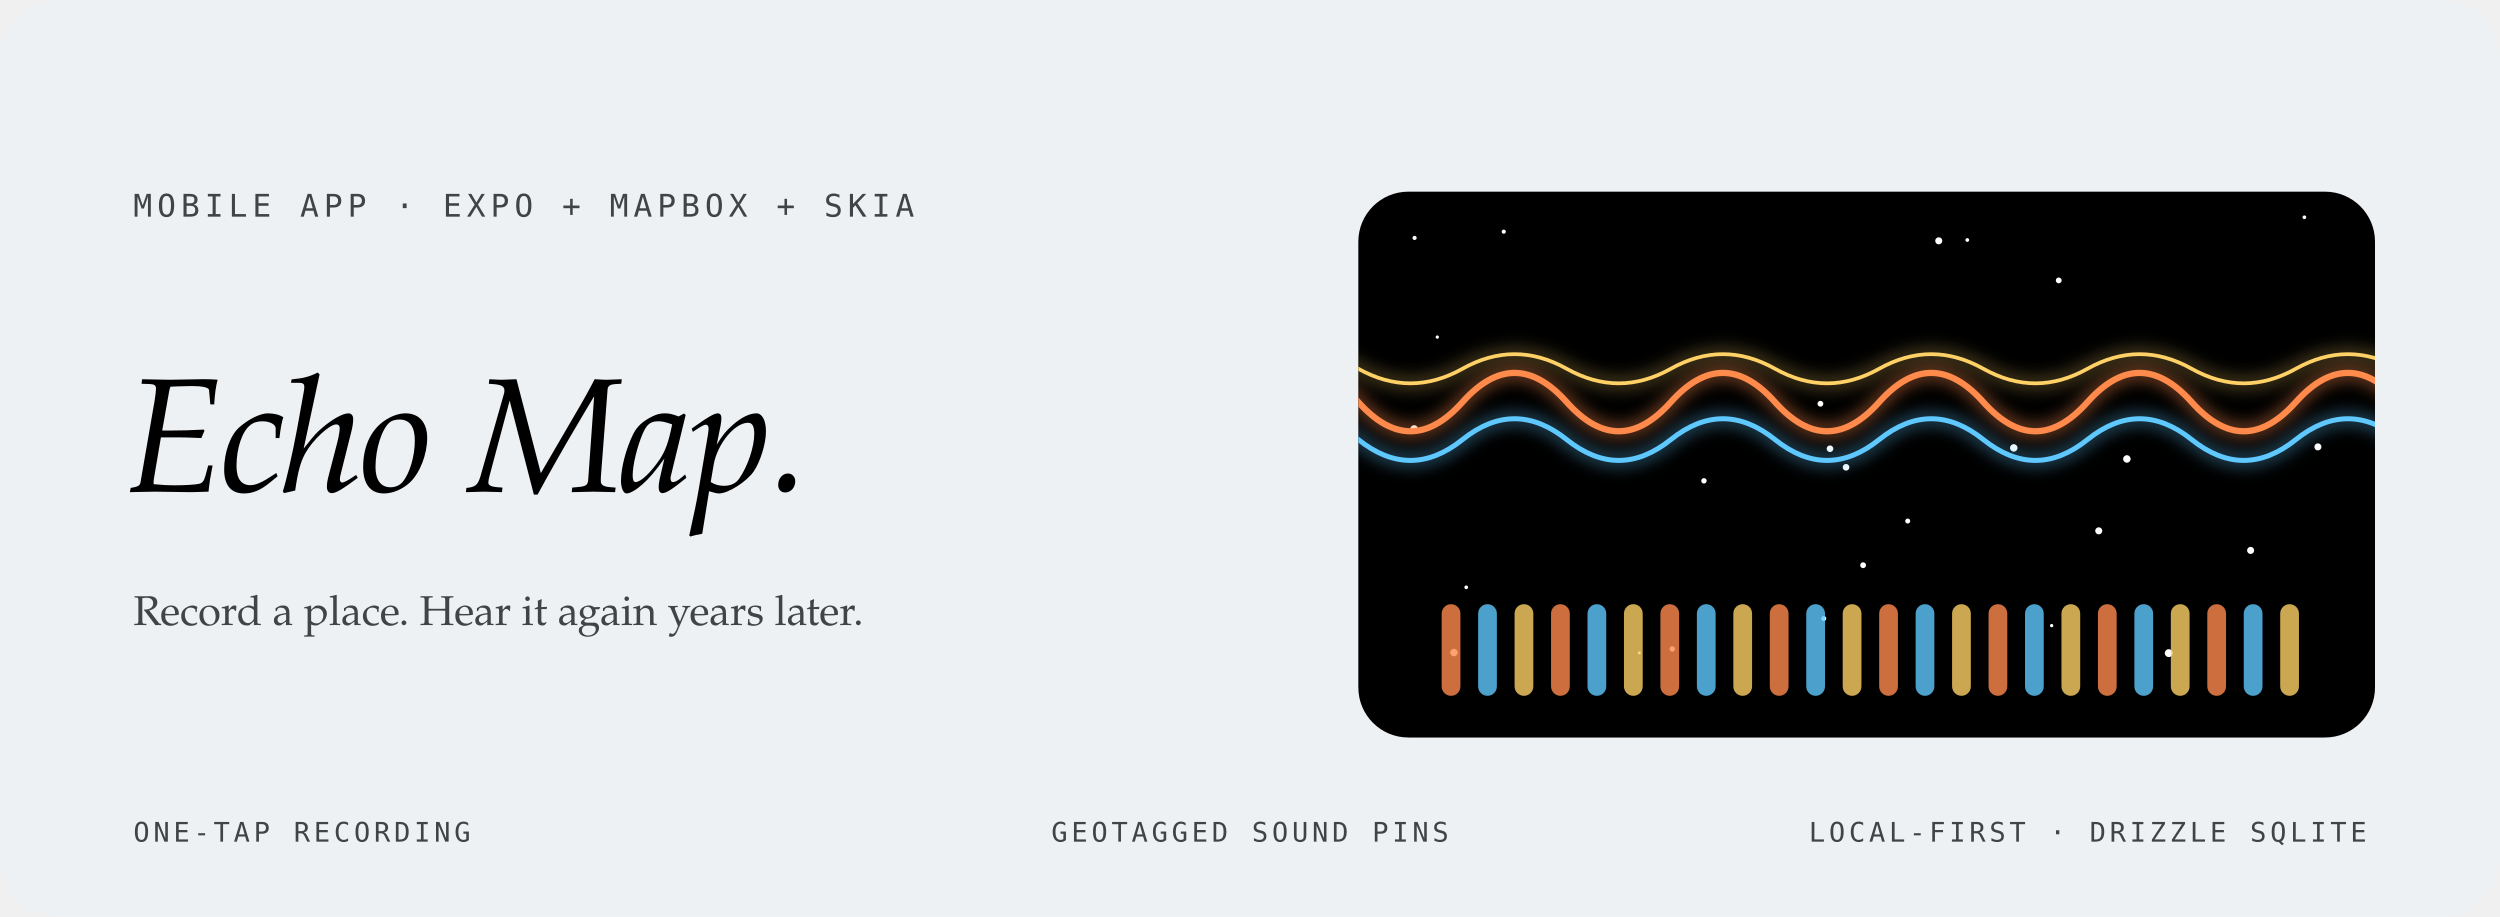
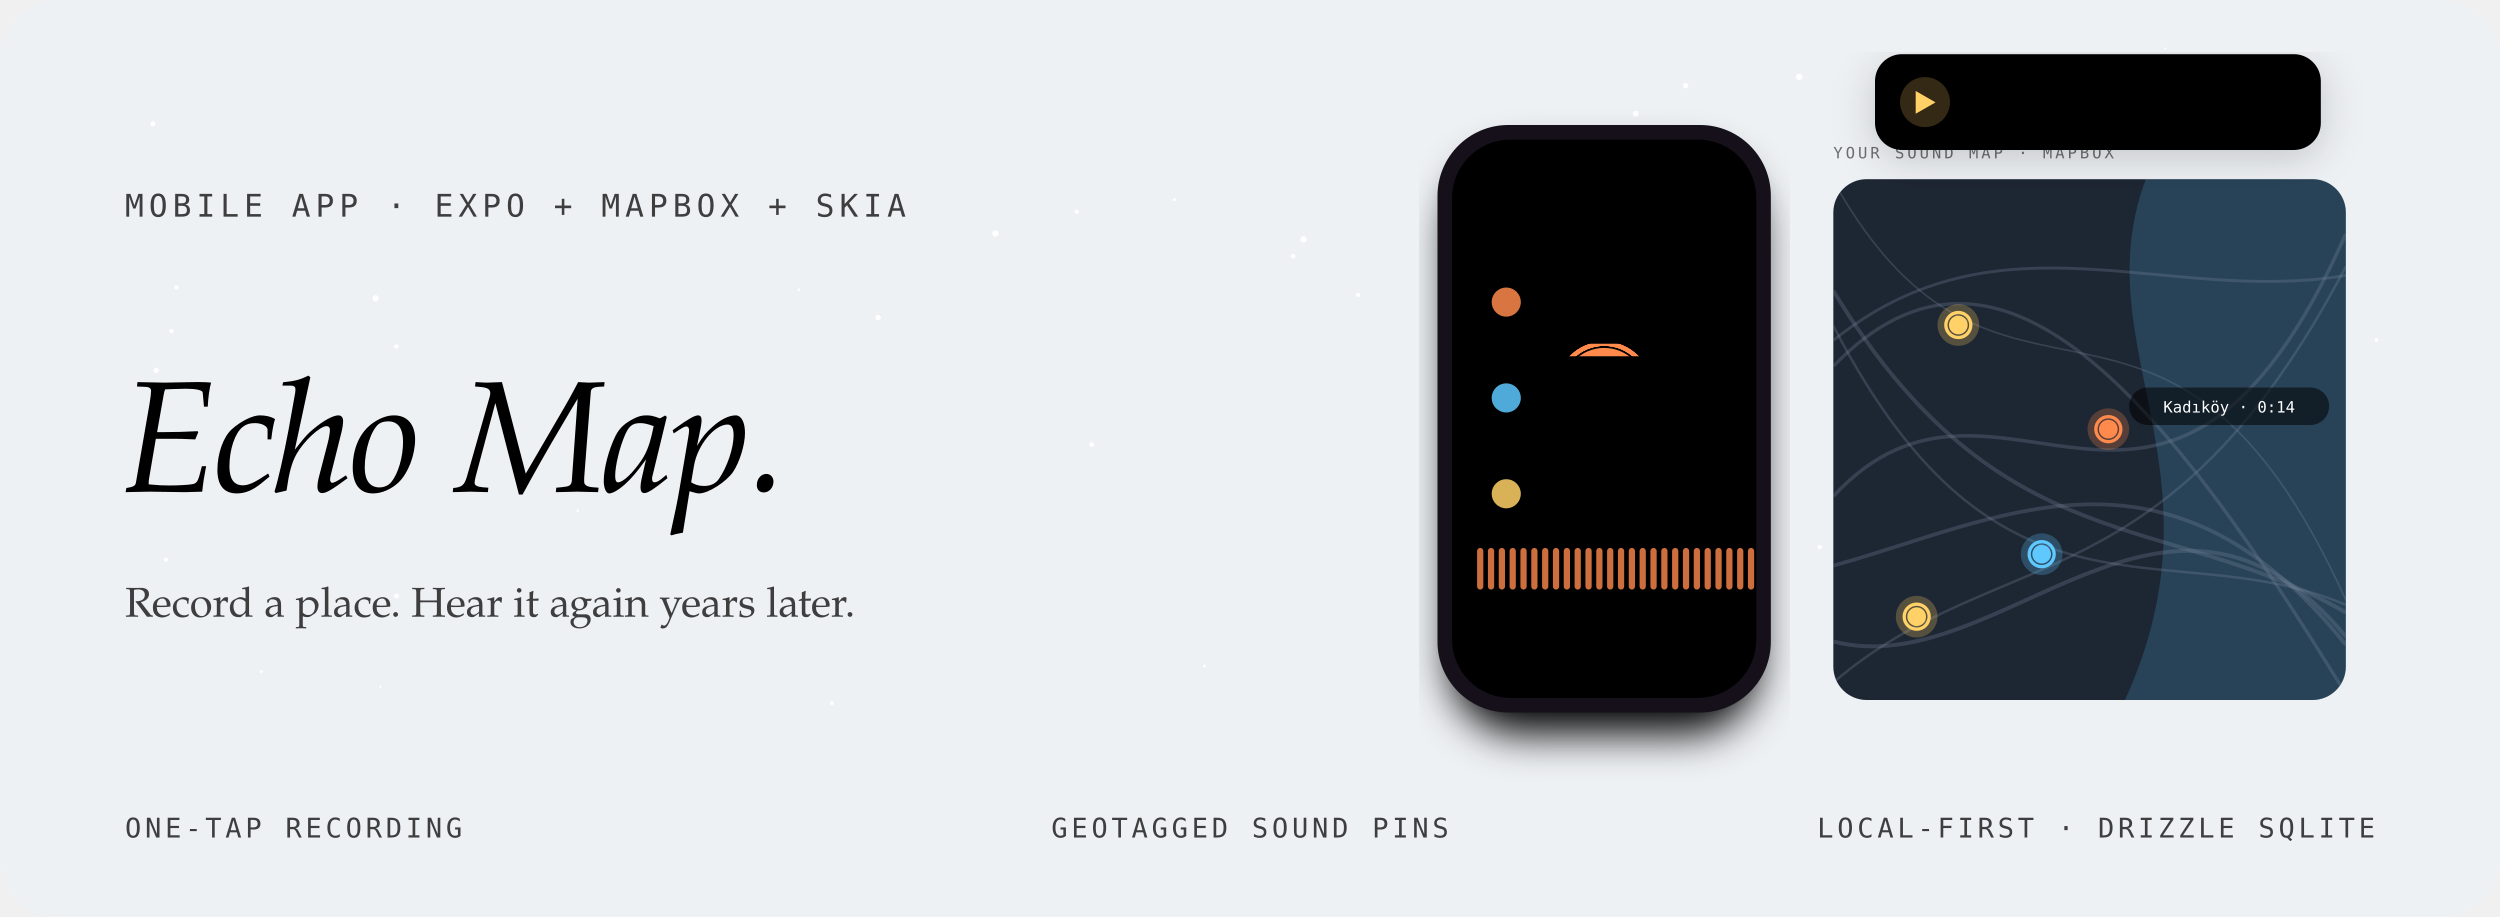
<svg xmlns="http://www.w3.org/2000/svg" viewBox="0 0 1200 440" width="1200" height="440" role="img" aria-label="Echo Map — a sound map of your life">
  <style>
.bg{animation:bg 12s linear infinite}
@keyframes bg{0%,8%{fill:#eef1f4}28%{fill:#2f3b4a}48%,80%{fill:#06090d}90%,100%{fill:#eef1f4}}
.ink{animation:ink 12s linear infinite}
- @keyframes ink{0%,8%{fill:#18212b}28%{fill:#eef4fa}48%,80%{fill:#e6eef6}90%,100%{fill:#18212b}}
+ @keyframes ink{0%,17.5%{fill:#18212b}18.5%,28%{fill:#eef4fa}48%,84.5%{fill:#e6eef6}85.5%,100%{fill:#18212b}}
.rule{animation:rule 12s linear infinite}
- @keyframes rule{0%,8%{stroke:#18212b33}28%{stroke:#eef4fa33}48%,80%{stroke:#e6eef633}90%,100%{stroke:#18212b33}}
- .panel{animation:panel 12s linear infinite}
- @keyframes panel{0%,8%{fill:#18212b12}28%{fill:#eef4fa12}48%,80%{fill:#e6eef612}90%,100%{fill:#18212b12}}
- .muted{opacity:.72}
+ @keyframes rule{0%,17.5%{stroke:#18212b33}18.5%,28%{stroke:#eef4fa33}48%,84.5%{stroke:#e6eef633}85.5%,100%{stroke:#18212b33}}
+ .muted{opacity:.74}
.stars{animation:stars 12s linear infinite}
- @keyframes stars{0%,8%{opacity:0}28%{opacity:.25}48%,80%{opacity:.9}90%,100%{opacity:0}}
+ @keyframes stars{0%,8%{opacity:0}28%{opacity:.2}48%,80%{opacity:.85}90%,100%{opacity:0}}
@keyframes tw{0%,100%{opacity:1}50%{opacity:.25}}
- .lit{filter:drop-shadow(0 0 4px currentColor)}
- .pulse{animation:pulse 2.8s ease-in-out infinite;transform-box:fill-box;transform-origin:center}
- @keyframes pulse{0%,100%{transform:scale(1)}50%{transform:scale(1.18)}}
- @keyframes spin{0%{transform:scaleX(1)}50%{transform:scaleX(0)}100%{transform:scaleX(-1)}}
- @keyframes ping{0%{transform:scale(.6);opacity:1}100%{transform:scale(3.2);opacity:0}}
- @keyframes dash{to{stroke-dashoffset:-20}}
- @keyframes grow{0%{transform:scaleY(.08)}35%,80%{transform:scaleY(1)}100%{transform:scaleY(.08)}}
- @keyframes draw{0%{stroke-dashoffset:700}45%,80%{stroke-dashoffset:0}100%{stroke-dashoffset:-700}}
- @keyframes blink{50%{opacity:0}}
- @keyframes feed{0%{transform:translateY(150px);opacity:0}15%{opacity:1}85%{opacity:1}100%{transform:translateY(-30px);opacity:0}}
- @keyframes float{0%,100%{transform:translateY(0)}50%{transform:translateY(-10px)}}
- @keyframes slide{to{transform:translateX(100px)}}
- @keyframes eq{from{transform:scaleY(.15)}to{transform:scaleY(1)}}
- @keyframes drop{0%,6%{transform:scaleY(0);opacity:0}16%,88%{transform:scaleY(1);opacity:1}96%,100%{transform:scaleY(0);opacity:0}}
- @keyframes gauge{0%,10%{stroke-dashoffset:390}40%,85%{stroke-dashoffset:110}100%{stroke-dashoffset:390}}
- @keyframes lift{0%,100%{transform:translateY(0)}50%{transform:translateY(-6px)}}
- @keyframes sweep{0%{transform:skewX(-18deg) translateX(0)}60%,100%{transform:skewX(-18deg) translateX(788px)}}
- 
+ .bezel{animation:bezel 12s linear infinite}
+ @keyframes bezel{0%,8%{fill:#fffaf6}28%{fill:#5a2c45}48%,80%{fill:#20121b}90%,100%{fill:#fffaf6}}
+ .scr{animation:scr 12s linear infinite}
+ @keyframes scr{0%,8%{fill:#fff3ee}28%{fill:#3a1b2c}48%,80%{fill:#140a12}90%,100%{fill:#fff3ee}}
+ .rowbg{animation:rowbg 12s linear infinite}
+ @keyframes rowbg{0%,8%{fill:#2a142010}28%{fill:#fff0f512}48%,80%{fill:#ffffff0c}90%,100%{fill:#2a142010}}
+ .pill{animation:pill 12s linear infinite}
+ @keyframes pill{0%,8%{fill:#2a14200d}28%{fill:#fff0f51a}48%,80%{fill:#ffffff12}90%,100%{fill:#2a14200d}}
+ .toast{animation:toast 12s linear infinite}
+ @keyframes toast{0%,8%{fill:#ffffff}28%{fill:#4a2238}48%,80%{fill:#26121e}90%,100%{fill:#ffffff}}
+ .edge{animation:edge 12s linear infinite}
+ @keyframes edge{0%,8%{stroke:#2a142024}28%{stroke:#fff0f526}48%,80%{stroke:#ffffff1f}90%,100%{stroke:#2a142024}}
+ .shade{animation:shade 12s linear infinite}
+ @keyframes shade{0%,8%{fill-opacity:.10}28%{fill-opacity:.22}48%,80%{fill-opacity:.45}90%,100%{fill-opacity:.10}}
+ .lit{filter:drop-shadow(0 0 3px currentColor)}
+ .caret{animation:blink 1s steps(1) infinite}@keyframes blink{50%{opacity:0}}
+ .ping{animation:ping 1.6s ease-out infinite;transform-box:fill-box;transform-origin:center}@keyframes ping{0%{transform:scale(.5);opacity:.9}100%{transform:scale(2.6);opacity:0}}
+ .spin{animation:spin 8s linear infinite;transform-box:fill-box;transform-origin:center}@keyframes spin{to{transform:rotate(360deg)}}
+ .bob{animation:bob 4s ease-in-out infinite}@keyframes bob{0%,100%{transform:translateY(0)}50%{transform:translateY(-5px)}}
+ @keyframes rec{0%{opacity:0}0%{opacity:0}2.5%{opacity:1}38.3%{opacity:1}40.8%{opacity:0}100%{opacity:0}}
+ @keyframes saved{0%{opacity:0}38.3%{opacity:0}40.8%{opacity:1}95%{opacity:1}97.5%{opacity:0}100%{opacity:0}}
+ .ring{animation:ring 2s ease-out infinite;transform-box:fill-box;transform-origin:center}@keyframes ring{0%{transform:scale(1);opacity:.9}100%{transform:scale(2.6);opacity:0}}
+ @keyframes eq{from{transform:scaleY(.2)}to{transform:scaleY(1)}}
+ .np{animation:np 12s cubic-bezier(.3,1.3,.5,1) infinite;transform-box:fill-box;transform-origin:center}
+ @keyframes np{0%{opacity:0;transform:scale(.85)}40%{opacity:0;transform:scale(.85)}42.9%{opacity:1;transform:none}95%{opacity:1;transform:none}97.9%{opacity:0;transform:scale(.85)}100%{opacity:0;transform:scale(.85)}}
+ .lbl{animation:lbl 12s cubic-bezier(.3,1.3,.5,1) infinite}
+ @keyframes lbl{0%{opacity:0;transform:none}43.3%{opacity:0;transform:none}46.3%{opacity:1;transform:none}95%{opacity:1;transform:none}97.9%{opacity:0;transform:none}100%{opacity:0;transform:none}}
+ .play{animation:play 12s cubic-bezier(.3,1.3,.5,1) infinite}
+ @keyframes play{0%{opacity:0;transform:translateY(-14px)}68.3%{opacity:0;transform:translateY(-14px)}71.2%{opacity:1;transform:none}91.7%{opacity:1;transform:none}94.6%{opacity:0;transform:translateY(-14px)}100%{opacity:0;transform:translateY(-14px)}}
@media (prefers-reduced-motion:reduce){*{animation:none!important}}
</style>
  <rect class="bg" width="1200" height="440" rx="28" fill="#eef1f4" />
-   <g font-family="ui-monospace,SFMono-Regular,Menlo,Consolas,monospace" font-size="15" letter-spacing="2.4">
-     <text class="ink muted" x="64" y="104">MOBILE APP · EXPO + MAPBOX + SKIA</text>
-   </g>
-   <text class="ink" x="60" y="236" font-family="'Iowan Old Style','Palatino Linotype',Palatino,Georgia,serif" font-style="italic" font-size="78" letter-spacing="-1">Echo Map.</text>
-   <text class="ink muted" x="64" y="300" font-family="'Iowan Old Style','Palatino Linotype',Palatino,Georgia,serif" font-size="20">Record a place. Hear it again years later.</text>
-   <line class="rule" x1="64" y1="372" x2="1136" y2="372" />
+   <g class="stars">
+     <circle cx="795.2" cy="193.1" r="1.2" fill="#fff" style="animation:tw 2.6s ease-in-out 1.7s infinite" />
+     <circle cx="620.7" cy="123" r="1.1" fill="#fff" style="animation:tw 2.9s ease-in-out 1.4s infinite" />
+     <circle cx="182.6" cy="329.7" r="0.5" fill="#fff" style="animation:tw 2.1s ease-in-out 0.2s infinite" />
+     <circle cx="1080" cy="213.7" r="0.6" fill="#fff" style="animation:tw 2.1s ease-in-out 1s infinite" />
+     <circle cx="1121.8" cy="164.2" r="1.4" fill="#fff" style="animation:tw 2.7s ease-in-out 1.6s infinite" />
+     <circle cx="190.2" cy="166.3" r="1" fill="#fff" style="animation:tw 3.5s ease-in-out 1.6s infinite" />
+     <circle cx="75" cy="177.8" r="1.3" fill="#fff" style="animation:tw 3s ease-in-out 1.3s infinite" />
+     <circle cx="1140.7" cy="163.1" r="0.9" fill="#fff" style="animation:tw 3.2s ease-in-out 1.9s infinite" />
+     <circle cx="1039.4" cy="23.3" r="0.5" fill="#fff" style="animation:tw 2.2s ease-in-out 1.2s infinite" />
+     <circle cx="79.6" cy="268.6" r="1" fill="#fff" style="animation:tw 3.9s ease-in-out 0.4s infinite" />
+     <circle cx="863.6" cy="36.9" r="1.5" fill="#fff" style="animation:tw 3.9s ease-in-out 1.5s infinite" />
+     <circle cx="277.3" cy="245.2" r="0.6" fill="#fff" style="animation:tw 3.1s ease-in-out 0.4s infinite" />
+     <circle cx="732.5" cy="283" r="1.5" fill="#fff" style="animation:tw 3.9s ease-in-out 0.9s infinite" />
+     <circle cx="477.8" cy="112.1" r="1.5" fill="#fff" style="animation:tw 2.9s ease-in-out 1.1s infinite" />
+     <circle cx="1029.1" cy="54" r="0.5" fill="#fff" style="animation:tw 2.4s ease-in-out 1.6s infinite" />
+     <circle cx="809.1" cy="41.1" r="1.3" fill="#fff" style="animation:tw 2.2s ease-in-out 1.9s infinite" />
+     <circle cx="820.1" cy="154.4" r="0.5" fill="#fff" style="animation:tw 3.7s ease-in-out 1.7s infinite" />
+     <circle cx="421.5" cy="152.4" r="1.3" fill="#fff" style="animation:tw 3.2s ease-in-out 1.4s infinite" />
+     <circle cx="82.3" cy="158.9" r="1" fill="#fff" style="animation:tw 2.3s ease-in-out 1.5s infinite" />
+     <circle cx="1090.4" cy="286.1" r="0.7" fill="#fff" style="animation:tw 2.2s ease-in-out 1.2s infinite" />
+     <circle cx="725.9" cy="129.6" r="0.8" fill="#fff" style="animation:tw 3.4s ease-in-out 1.5s infinite" />
+     <circle cx="625.7" cy="114.9" r="1.5" fill="#fff" style="animation:tw 3.3s ease-in-out 1.6s infinite" />
+     <circle cx="383.5" cy="139.1" r="0.6" fill="#fff" style="animation:tw 2.6s ease-in-out 1.6s infinite" />
+     <circle cx="84.7" cy="138" r="1" fill="#fff" style="animation:tw 3.4s ease-in-out 0.8s infinite" />
+     <circle cx="180.3" cy="143.2" r="1.5" fill="#fff" style="animation:tw 3.8s ease-in-out 1.5s infinite" />
+     <circle cx="651.9" cy="141.6" r="1" fill="#fff" style="animation:tw 4s ease-in-out 1.1s infinite" />
+     <circle cx="828.1" cy="163.5" r="1.3" fill="#fff" style="animation:tw 3.1s ease-in-out 2s infinite" />
+     <circle cx="779" cy="225.6" r="0.8" fill="#fff" style="animation:tw 2.5s ease-in-out 0.2s infinite" />
+     <circle cx="828" cy="268.4" r="0.5" fill="#fff" style="animation:tw 2.6s ease-in-out 1.5s infinite" />
+     <circle cx="73.4" cy="59.4" r="1.2" fill="#fff" style="animation:tw 3s ease-in-out 1.4s infinite" />
+     <circle cx="399.3" cy="337.5" r="0.9" fill="#fff" style="animation:tw 2.8s ease-in-out 0.4s infinite" />
+     <circle cx="785.1" cy="54.6" r="1.4" fill="#fff" style="animation:tw 3s ease-in-out 0.6s infinite" />
+     <circle cx="563.7" cy="95.9" r="0.7" fill="#fff" style="animation:tw 3.3s ease-in-out 1.1s infinite" />
+     <circle cx="828.9" cy="236.5" r="1.4" fill="#fff" style="animation:tw 1.9s ease-in-out 2s infinite" />
+     <circle cx="873.5" cy="262.6" r="1" fill="#fff" style="animation:tw 2s ease-in-out 1.2s infinite" />
+     <circle cx="524" cy="213.4" r="1.1" fill="#fff" style="animation:tw 3.1s ease-in-out 1.1s infinite" />
+     <circle cx="190.3" cy="286.1" r="1.1" fill="#fff" style="animation:tw 2.2s ease-in-out 1s infinite" />
+     <circle cx="125.4" cy="322.3" r="0.7" fill="#fff" style="animation:tw 2.1s ease-in-out 0.9s infinite" />
+     <circle cx="578.1" cy="319.7" r="0.7" fill="#fff" style="animation:tw 2.5s ease-in-out 1.6s infinite" />
+     <circle cx="516.8" cy="101.6" r="1" fill="#fff" style="animation:tw 3.5s ease-in-out 0.8s infinite" />
+   </g>
+   <text class="ink muted" x="60" y="104" font-family="ui-monospace,SFMono-Regular,Menlo,Consolas,monospace" font-size="15" letter-spacing="2.4">MOBILE APP · EXPO + MAPBOX + SKIA</text>
+   <text class="ink" x="58" y="236" font-family="'Iowan Old Style','Palatino Linotype',Palatino,Georgia,serif" font-style="italic" font-size="76" letter-spacing="-1">Echo Map.</text>
+   <text class="ink muted" x="60" y="296" font-family="'Iowan Old Style','Palatino Linotype',Palatino,Georgia,serif" font-size="20">Record a place. Hear it again years later.</text>
+   <line class="rule" x1="60" y1="370" x2="1140" y2="370" />
  <g font-family="ui-monospace,SFMono-Regular,Menlo,Consolas,monospace" font-size="13" letter-spacing="1.8">
-     <text class="ink muted" x="64" y="404">ONE-TAP RECORDING</text>
-     <text class="ink muted" x="600" y="404" text-anchor="middle">GEOTAGGED SOUND PINS</text>
-     <text class="ink muted" x="1136" y="404" text-anchor="end">LOCAL-FIRST · DRIZZLE SQLITE</text>
-   </g>
-   <rect class="panel rule" x="652" y="92" width="488" height="262" rx="24" />
-   <g class="stars">
-     <circle cx="886.1" cy="224.3" r="1.6" fill="#fff" style="animation:tw 1.9s ease-in-out 1.8s infinite" />
-     <circle cx="1112.6" cy="214.5" r="1.7" fill="#fff" style="animation:tw 3.3s ease-in-out 1.5s infinite" />
-     <circle cx="966.6" cy="215" r="1.8" fill="#fff" style="animation:tw 3.1s ease-in-out 0.6s infinite" />
-     <circle cx="1080.3" cy="264.2" r="1.7" fill="#fff" style="animation:tw 2.1s ease-in-out 1.9s infinite" />
-     <circle cx="984.8" cy="300.3" r="0.8" fill="#fff" style="animation:tw 2.3s ease-in-out 0.6s infinite" />
-     <circle cx="689.9" cy="161.8" r="0.8" fill="#fff" style="animation:tw 2.6s ease-in-out 0.4s infinite" />
-     <circle cx="1007.4" cy="254.8" r="1.7" fill="#fff" style="animation:tw 3.2s ease-in-out 1.2s infinite" />
-     <circle cx="786.9" cy="313.4" r="0.7" fill="#fff" style="animation:tw 2.9s ease-in-out 0.7s infinite" />
-     <circle cx="678.8" cy="206" r="1.9" fill="#fff" style="animation:tw 2.7s ease-in-out 0s infinite" />
-     <circle cx="930.6" cy="115.6" r="1.7" fill="#fff" style="animation:tw 1.6s ease-in-out 1.3s infinite" />
-     <circle cx="915.7" cy="250.1" r="1.2" fill="#fff" style="animation:tw 3.6s ease-in-out 1s infinite" />
-     <circle cx="817.9" cy="230.8" r="1.3" fill="#fff" style="animation:tw 3.3s ease-in-out 0.3s infinite" />
-     <circle cx="1106.1" cy="104.3" r="0.9" fill="#fff" style="animation:tw 1.9s ease-in-out 1.8s infinite" />
-     <circle cx="944.3" cy="115.2" r="0.9" fill="#fff" style="animation:tw 2.8s ease-in-out 1.9s infinite" />
-     <circle cx="875.4" cy="296.9" r="1.2" fill="#fff" style="animation:tw 3.6s ease-in-out 0.3s infinite" />
-     <circle cx="878.4" cy="215.4" r="1.6" fill="#fff" style="animation:tw 3.6s ease-in-out 0.1s infinite" />
-     <circle cx="894.3" cy="271.3" r="1.4" fill="#fff" style="animation:tw 3.1s ease-in-out 1.9s infinite" />
-     <circle cx="873.8" cy="193.8" r="1.4" fill="#fff" style="animation:tw 3.9s ease-in-out 1.8s infinite" />
-     <circle cx="679" cy="114.2" r="1" fill="#fff" style="animation:tw 3s ease-in-out 0.1s infinite" />
-     <circle cx="1020.9" cy="220.3" r="1.8" fill="#fff" style="animation:tw 2.1s ease-in-out 1.5s infinite" />
-     <circle cx="697.9" cy="313.2" r="1.8" fill="#fff" style="animation:tw 3.4s ease-in-out 0.4s infinite" />
-     <circle cx="988.2" cy="134.6" r="1.4" fill="#fff" style="animation:tw 2s ease-in-out 1.2s infinite" />
-     <circle cx="1041" cy="313.5" r="1.9" fill="#fff" style="animation:tw 2.7s ease-in-out 0.8s infinite" />
-     <circle cx="802.7" cy="311.5" r="1.3" fill="#fff" style="animation:tw 2.9s ease-in-out 1.7s infinite" />
-     <circle cx="721.8" cy="111.2" r="1" fill="#fff" style="animation:tw 3.5s ease-in-out 1.4s infinite" />
-     <circle cx="703.8" cy="281.9" r="0.9" fill="#fff" style="animation:tw 3.9s ease-in-out 1.4s infinite" />
+     <text class="ink muted" x="60" y="402">ONE-TAP RECORDING</text>
+     <text class="ink muted" x="600" y="402" text-anchor="middle">GEOTAGGED SOUND PINS</text>
+     <text class="ink muted" x="1140" y="402" text-anchor="end">LOCAL-FIRST · DRIZZLE SQLITE</text>
  </g>
  <defs>
-     <clipPath id="wc">
-       <rect x="652" y="92" width="488" height="262" rx="24" />
+     <filter id="soft" x="-10%" y="-10%" width="120%" height="140%">
+       <feGaussianBlur stdDeviation="10" />
+     </filter>
+     <clipPath id="map">
+       <rect x="880" y="86" width="246" height="250" rx="16" />
    </clipPath>
  </defs>
-   <g clip-path="url(#wc)" transform="translate(0 -30)">
-     <path d="M 452 223 Q 477 251 502 223 Q 527 195 552 223 Q 577 251 602 223 Q 627 195 652 223 Q 677 251 702 223 Q 727 195 752 223 Q 777 251 802 223 Q 827 195 852 223 Q 877 251 902 223 Q 927 195 952 223 Q 977 251 1002 223 Q 1027 195 1052 223 Q 1077 251 1102 223 Q 1127 195 1152 223 Q 1177 251 1202 223 Q 1227 195 1252 223 Q 1277 251 1302 223 Q 1327 195 1352 223" fill="none" stroke="#ff8a4c" stroke-width="3" stroke-linecap="round" class="lit" style="color:#ff8a4c;animation:slide 5s linear infinite" />
-     <path d="M 452 241 Q 477 261 502 241 Q 527 221 552 241 Q 577 261 602 241 Q 627 221 652 241 Q 677 261 702 241 Q 727 221 752 241 Q 777 261 802 241 Q 827 221 852 241 Q 877 261 902 241 Q 927 221 952 241 Q 977 261 1002 241 Q 1027 221 1052 241 Q 1077 261 1102 241 Q 1127 221 1152 241 Q 1177 261 1202 241 Q 1227 221 1252 241 Q 1277 261 1302 241 Q 1327 221 1352 241" fill="none" stroke="#5ec8ff" stroke-width="2.4" stroke-linecap="round" class="lit" style="color:#5ec8ff;animation:slide 7s linear infinite" />
-     <path d="M 452 207 Q 477 221 502 207 Q 527 193 552 207 Q 577 221 602 207 Q 627 193 652 207 Q 677 221 702 207 Q 727 193 752 207 Q 777 221 802 207 Q 827 193 852 207 Q 877 221 902 207 Q 927 193 952 207 Q 977 221 1002 207 Q 1027 193 1052 207 Q 1077 221 1102 207 Q 1127 193 1152 207 Q 1177 221 1202 207 Q 1227 193 1252 207 Q 1277 221 1302 207 Q 1327 193 1352 207" fill="none" stroke="#ffd166" stroke-width="1.8" stroke-linecap="round" class="lit" style="color:#ffd166;animation:slide 4s linear infinite" />
-   </g>
-   <rect x="692" y="290" width="9" height="44" rx="4.5" fill="#ff8a4c" fill-opacity=".8" style="animation:eq 1s ease-in-out -0.1s infinite alternate;transform-origin:0 334px" />
-   <rect x="709.5" y="290" width="9" height="44" rx="4.5" fill="#5ec8ff" fill-opacity=".8" style="animation:eq 0.8s ease-in-out -0.1s infinite alternate;transform-origin:0 334px" />
-   <rect x="727" y="290" width="9" height="44" rx="4.5" fill="#ffd166" fill-opacity=".8" style="animation:eq 1.5s ease-in-out -0.7s infinite alternate;transform-origin:0 334px" />
-   <rect x="744.5" y="290" width="9" height="44" rx="4.5" fill="#ff8a4c" fill-opacity=".8" style="animation:eq 1s ease-in-out -1s infinite alternate;transform-origin:0 334px" />
-   <rect x="762" y="290" width="9" height="44" rx="4.5" fill="#5ec8ff" fill-opacity=".8" style="animation:eq 1.5s ease-in-out -0.1s infinite alternate;transform-origin:0 334px" />
-   <rect x="779.5" y="290" width="9" height="44" rx="4.5" fill="#ffd166" fill-opacity=".8" style="animation:eq 0.8s ease-in-out -0.2s infinite alternate;transform-origin:0 334px" />
-   <rect x="797" y="290" width="9" height="44" rx="4.5" fill="#ff8a4c" fill-opacity=".8" style="animation:eq 0.8s ease-in-out -0.9s infinite alternate;transform-origin:0 334px" />
-   <rect x="814.5" y="290" width="9" height="44" rx="4.5" fill="#5ec8ff" fill-opacity=".8" style="animation:eq 1.6s ease-in-out -0.8s infinite alternate;transform-origin:0 334px" />
-   <rect x="832" y="290" width="9" height="44" rx="4.5" fill="#ffd166" fill-opacity=".8" style="animation:eq 1.4s ease-in-out -0.8s infinite alternate;transform-origin:0 334px" />
-   <rect x="849.5" y="290" width="9" height="44" rx="4.5" fill="#ff8a4c" fill-opacity=".8" style="animation:eq 1.3s ease-in-out -0.5s infinite alternate;transform-origin:0 334px" />
-   <rect x="867" y="290" width="9" height="44" rx="4.5" fill="#5ec8ff" fill-opacity=".8" style="animation:eq 0.7s ease-in-out -0.8s infinite alternate;transform-origin:0 334px" />
-   <rect x="884.5" y="290" width="9" height="44" rx="4.5" fill="#ffd166" fill-opacity=".8" style="animation:eq 1.5s ease-in-out -0.5s infinite alternate;transform-origin:0 334px" />
-   <rect x="902" y="290" width="9" height="44" rx="4.5" fill="#ff8a4c" fill-opacity=".8" style="animation:eq 1s ease-in-out -0.8s infinite alternate;transform-origin:0 334px" />
-   <rect x="919.5" y="290" width="9" height="44" rx="4.5" fill="#5ec8ff" fill-opacity=".8" style="animation:eq 1.5s ease-in-out -0.2s infinite alternate;transform-origin:0 334px" />
-   <rect x="937" y="290" width="9" height="44" rx="4.5" fill="#ffd166" fill-opacity=".8" style="animation:eq 1.3s ease-in-out -0.7s infinite alternate;transform-origin:0 334px" />
-   <rect x="954.5" y="290" width="9" height="44" rx="4.5" fill="#ff8a4c" fill-opacity=".8" style="animation:eq 1s ease-in-out -0.3s infinite alternate;transform-origin:0 334px" />
-   <rect x="972" y="290" width="9" height="44" rx="4.5" fill="#5ec8ff" fill-opacity=".8" style="animation:eq 1s ease-in-out -0.9s infinite alternate;transform-origin:0 334px" />
-   <rect x="989.5" y="290" width="9" height="44" rx="4.5" fill="#ffd166" fill-opacity=".8" style="animation:eq 1.5s ease-in-out -0.9s infinite alternate;transform-origin:0 334px" />
-   <rect x="1007" y="290" width="9" height="44" rx="4.5" fill="#ff8a4c" fill-opacity=".8" style="animation:eq 0.8s ease-in-out 0s infinite alternate;transform-origin:0 334px" />
-   <rect x="1024.5" y="290" width="9" height="44" rx="4.5" fill="#5ec8ff" fill-opacity=".8" style="animation:eq 0.7s ease-in-out -0.6s infinite alternate;transform-origin:0 334px" />
-   <rect x="1042" y="290" width="9" height="44" rx="4.5" fill="#ffd166" fill-opacity=".8" style="animation:eq 1.5s ease-in-out -0.3s infinite alternate;transform-origin:0 334px" />
-   <rect x="1059.5" y="290" width="9" height="44" rx="4.5" fill="#ff8a4c" fill-opacity=".8" style="animation:eq 0.9s ease-in-out -0.2s infinite alternate;transform-origin:0 334px" />
-   <rect x="1077" y="290" width="9" height="44" rx="4.5" fill="#5ec8ff" fill-opacity=".8" style="animation:eq 1.3s ease-in-out -0.2s infinite alternate;transform-origin:0 334px" />
-   <rect x="1094.5" y="290" width="9" height="44" rx="4.5" fill="#ffd166" fill-opacity=".8" style="animation:eq 0.8s ease-in-out -0.9s infinite alternate;transform-origin:0 334px" />
+   <rect x="696" y="76" width="148" height="276" rx="34" fill="#000" class="shade" filter="url(#soft)" />
+   <rect x="690" y="60" width="160" height="282" rx="34" fill="#15101a" />
+   <rect class="edge" x="690" y="60" width="160" height="282" rx="34" fill="none" />
+   <rect class="scr" x="697" y="67" width="146" height="268" rx="28" />
+   <rect x="744" y="74" width="52" height="15" rx="7.5" fill="#000" />
+   <g style="animation:rec 12s linear infinite">
+     <text class="ink" x="709" y="111" text-anchor="start" font-family="-apple-system,BlinkMacSystemFont,'Segoe UI',Helvetica,Arial,sans-serif" font-size="11" font-weight="700">Recording</text>
+     <text class="ink" x="709" y="125" text-anchor="start" font-family="ui-monospace,SFMono-Regular,Menlo,Consolas,monospace" font-size="6.5" letter-spacing="1" opacity="0.55">KADIKÖY PIER · 0:14 / 1:00</text>
+     <circle class="ring" cx="770" cy="187" r="22" fill="none" stroke="#ff8a4c" stroke-width="2" style="animation-delay:0s" />
+     <circle class="ring" cx="770" cy="187" r="22" fill="none" stroke="#ff8a4c" stroke-width="2" style="animation-delay:-0.5s" />
+     <circle class="ring" cx="770" cy="187" r="22" fill="none" stroke="#ff8a4c" stroke-width="2" style="animation-delay:-1s" />
+     <circle class="ring" cx="770" cy="187" r="22" fill="none" stroke="#ff8a4c" stroke-width="2" style="animation-delay:-1.5s" />
+     <circle cx="770" cy="187" r="20" fill="#ff8a4c" />
+     <rect x="764" y="181" width="12" height="12" rx="2" fill="#fff" />
+     <rect x="709" y="263" width="3" height="20" rx="1.5" fill="#ff8a4c" fill-opacity=".8" style="animation:eq 0.5s ease-in-out -0.1s infinite alternate;transform-box:fill-box;transform-origin:center" />
+     <rect x="714.2" y="263" width="3" height="20" rx="1.5" fill="#ff8a4c" fill-opacity=".8" style="animation:eq 0.4s ease-in-out -0.1s infinite alternate;transform-box:fill-box;transform-origin:center" />
+     <rect x="719.4" y="263" width="3" height="20" rx="1.5" fill="#ff8a4c" fill-opacity=".8" style="animation:eq 0.7s ease-in-out -0.7s infinite alternate;transform-box:fill-box;transform-origin:center" />
+     <rect x="724.6" y="263" width="3" height="20" rx="1.5" fill="#ff8a4c" fill-opacity=".8" style="animation:eq 0.5s ease-in-out -1s infinite alternate;transform-box:fill-box;transform-origin:center" />
+     <rect x="729.8" y="263" width="3" height="20" rx="1.5" fill="#ff8a4c" fill-opacity=".8" style="animation:eq 0.8s ease-in-out -0.1s infinite alternate;transform-box:fill-box;transform-origin:center" />
+     <rect x="735" y="263" width="3" height="20" rx="1.5" fill="#ff8a4c" fill-opacity=".8" style="animation:eq 0.4s ease-in-out -0.2s infinite alternate;transform-box:fill-box;transform-origin:center" />
+     <rect x="740.2" y="263" width="3" height="20" rx="1.5" fill="#ff8a4c" fill-opacity=".8" style="animation:eq 0.4s ease-in-out -0.9s infinite alternate;transform-box:fill-box;transform-origin:center" />
+     <rect x="745.4" y="263" width="3" height="20" rx="1.5" fill="#ff8a4c" fill-opacity=".8" style="animation:eq 0.8s ease-in-out -0.8s infinite alternate;transform-box:fill-box;transform-origin:center" />
+     <rect x="750.6" y="263" width="3" height="20" rx="1.5" fill="#ff8a4c" fill-opacity=".8" style="animation:eq 0.7s ease-in-out -0.8s infinite alternate;transform-box:fill-box;transform-origin:center" />
+     <rect x="755.8" y="263" width="3" height="20" rx="1.5" fill="#ff8a4c" fill-opacity=".8" style="animation:eq 0.6s ease-in-out -0.5s infinite alternate;transform-box:fill-box;transform-origin:center" />
+     <rect x="761" y="263" width="3" height="20" rx="1.5" fill="#ff8a4c" fill-opacity=".8" style="animation:eq 0.3s ease-in-out -0.8s infinite alternate;transform-box:fill-box;transform-origin:center" />
+     <rect x="766.2" y="263" width="3" height="20" rx="1.5" fill="#ff8a4c" fill-opacity=".8" style="animation:eq 0.7s ease-in-out -0.5s infinite alternate;transform-box:fill-box;transform-origin:center" />
+     <rect x="771.4" y="263" width="3" height="20" rx="1.5" fill="#ff8a4c" fill-opacity=".8" style="animation:eq 0.5s ease-in-out -0.8s infinite alternate;transform-box:fill-box;transform-origin:center" />
+     <rect x="776.6" y="263" width="3" height="20" rx="1.5" fill="#ff8a4c" fill-opacity=".8" style="animation:eq 0.8s ease-in-out -0.2s infinite alternate;transform-box:fill-box;transform-origin:center" />
+     <rect x="781.8" y="263" width="3" height="20" rx="1.5" fill="#ff8a4c" fill-opacity=".8" style="animation:eq 0.6s ease-in-out -0.7s infinite alternate;transform-box:fill-box;transform-origin:center" />
+     <rect x="787" y="263" width="3" height="20" rx="1.5" fill="#ff8a4c" fill-opacity=".8" style="animation:eq 0.4s ease-in-out -0.3s infinite alternate;transform-box:fill-box;transform-origin:center" />
+     <rect x="792.2" y="263" width="3" height="20" rx="1.5" fill="#ff8a4c" fill-opacity=".8" style="animation:eq 0.5s ease-in-out -0.9s infinite alternate;transform-box:fill-box;transform-origin:center" />
+     <rect x="797.4" y="263" width="3" height="20" rx="1.5" fill="#ff8a4c" fill-opacity=".8" style="animation:eq 0.8s ease-in-out -0.9s infinite alternate;transform-box:fill-box;transform-origin:center" />
+     <rect x="802.6" y="263" width="3" height="20" rx="1.5" fill="#ff8a4c" fill-opacity=".8" style="animation:eq 0.4s ease-in-out 0s infinite alternate;transform-box:fill-box;transform-origin:center" />
+     <rect x="807.8" y="263" width="3" height="20" rx="1.5" fill="#ff8a4c" fill-opacity=".8" style="animation:eq 0.3s ease-in-out -0.6s infinite alternate;transform-box:fill-box;transform-origin:center" />
+     <rect x="813" y="263" width="3" height="20" rx="1.5" fill="#ff8a4c" fill-opacity=".8" style="animation:eq 0.7s ease-in-out -0.3s infinite alternate;transform-box:fill-box;transform-origin:center" />
+     <rect x="818.2" y="263" width="3" height="20" rx="1.5" fill="#ff8a4c" fill-opacity=".8" style="animation:eq 0.4s ease-in-out -0.2s infinite alternate;transform-box:fill-box;transform-origin:center" />
+     <rect x="823.4" y="263" width="3" height="20" rx="1.5" fill="#ff8a4c" fill-opacity=".8" style="animation:eq 0.6s ease-in-out -0.2s infinite alternate;transform-box:fill-box;transform-origin:center" />
+     <rect x="828.6" y="263" width="3" height="20" rx="1.5" fill="#ff8a4c" fill-opacity=".8" style="animation:eq 0.4s ease-in-out -0.9s infinite alternate;transform-box:fill-box;transform-origin:center" />
+     <rect x="833.8" y="263" width="3" height="20" rx="1.5" fill="#ff8a4c" fill-opacity=".8" style="animation:eq 0.5s ease-in-out -0.5s infinite alternate;transform-box:fill-box;transform-origin:center" />
+     <rect x="839" y="263" width="3" height="20" rx="1.5" fill="#ff8a4c" fill-opacity=".8" style="animation:eq 0.7s ease-in-out -0.1s infinite alternate;transform-box:fill-box;transform-origin:center" />
+   </g>
+   <g style="animation:saved 12s linear infinite">
+     <text class="ink" x="709" y="111" text-anchor="start" font-family="-apple-system,BlinkMacSystemFont,'Segoe UI',Helvetica,Arial,sans-serif" font-size="11" font-weight="700">Timeline</text>
+     <rect class="rowbg" x="707" y="125" width="126" height="40" rx="9" />
+     <circle cx="723" cy="145" r="7" fill="#ff8a4c" fill-opacity=".85" />
+     <text class="ink" x="737" y="142" font-family="-apple-system,BlinkMacSystemFont,'Segoe UI',Helvetica,Arial,sans-serif" font-size="9" font-weight="700">Waves at the pier</text>
+     <text class="ink" x="737" y="155" font-family="ui-monospace,SFMono-Regular,Menlo,Consolas,monospace" font-size="7.5" opacity=".6">just now</text>
+     <rect class="rowbg" x="707" y="171" width="126" height="40" rx="9" />
+     <circle cx="723" cy="191" r="7" fill="#5ec8ff" fill-opacity=".85" />
+     <text class="ink" x="737" y="188" font-family="-apple-system,BlinkMacSystemFont,'Segoe UI',Helvetica,Arial,sans-serif" font-size="9" font-weight="700">Street musician</text>
+     <text class="ink" x="737" y="201" font-family="ui-monospace,SFMono-Regular,Menlo,Consolas,monospace" font-size="7.5" opacity=".6">1 year ago</text>
+     <rect class="rowbg" x="707" y="217" width="126" height="40" rx="9" />
+     <circle cx="723" cy="237" r="7" fill="#ffd166" fill-opacity=".85" />
+     <text class="ink" x="737" y="234" font-family="-apple-system,BlinkMacSystemFont,'Segoe UI',Helvetica,Arial,sans-serif" font-size="9" font-weight="700">Café murmur</text>
+     <text class="ink" x="737" y="247" font-family="ui-monospace,SFMono-Regular,Menlo,Consolas,monospace" font-size="7.5" opacity=".6">3 years ago</text>
+   </g>
+   <g clip-path="url(#map)">
+     <rect x="880" y="86" width="246" height="250" fill="#1d2633" />
+     <path d="M 1030 86 C 1000 166 1070 226 1020 336" stroke="none" fill="none" />
+     <path d="M 1030 86 C 1000 166 1070 226 1020 336 L 1126 336 L 1126 86 Z" fill="#5ec8ff" fill-opacity=".18" />
+     <path d="M 880 307.9 C 960 328.7 1040 202.1 1126 305.6" stroke="#7a8aa0" stroke-opacity=".28" stroke-width="1.9" fill="none" />
+     <path d="M 880 271.5 C 960 249.4 1040 202.6 1126 309.5" stroke="#7a8aa0" stroke-opacity=".28" stroke-width="1.8" fill="none" />
+     <path d="M 880 156.4 C 960 311.2 1040 254.2 1126 290.3" stroke="#7a8aa0" stroke-opacity=".28" stroke-width="1.2" fill="none" />
+     <path d="M 880 327.6 C 960 259.2 1040 292.2 1126 127.9" stroke="#7a8aa0" stroke-opacity=".28" stroke-width="1.2" fill="none" />
+     <path d="M 880 163.4 C 960 99 1040 146.7 1126 132.2" stroke="#7a8aa0" stroke-opacity=".28" stroke-width="1.4" fill="none" />
+     <path d="M 880 139.6 C 960 271.5 1040 244.4 1126 294" stroke="#7a8aa0" stroke-opacity=".28" stroke-width="1.9" fill="none" />
+     <path d="M 880 238.2 C 960 151.7 1040 305.9 1126 112.3" stroke="#7a8aa0" stroke-opacity=".28" stroke-width="1.7" fill="none" />
+     <path d="M 880 175.8 C 960 92.9 1040 193.2 1126 333.1" stroke="#7a8aa0" stroke-opacity=".28" stroke-width="1.6" fill="none" />
+     <path d="M 880 86.8 C 960 229.8 1040 98.2 1126 288" stroke="#7a8aa0" stroke-opacity=".28" stroke-width="0.8" fill="none" />
+     <circle cx="940" cy="156" r="10" fill="#ffd166" fill-opacity=".25" />
+     <circle class="ring" cx="940" cy="156" r="6" fill="none" stroke="#ffd166" stroke-width="1.6" />
+     <circle cx="940" cy="156" r="4.5" fill="#ffd166" />
+     <circle cx="980" cy="266" r="10" fill="#5ec8ff" fill-opacity=".25" />
+     <circle class="ring" cx="980" cy="266" r="6" fill="none" stroke="#5ec8ff" stroke-width="1.6" />
+     <circle cx="980" cy="266" r="4.5" fill="#5ec8ff" />
+     <circle cx="920" cy="296" r="10" fill="#ffd166" fill-opacity=".25" />
+     <circle class="ring" cx="920" cy="296" r="6" fill="none" stroke="#ffd166" stroke-width="1.6" />
+     <circle cx="920" cy="296" r="4.5" fill="#ffd166" />
+     <g class="np">
+       <circle cx="1012" cy="206" r="10" fill="#ff8a4c" fill-opacity=".25" />
+       <circle class="ring" cx="1012" cy="206" r="6" fill="none" stroke="#ff8a4c" stroke-width="1.6" />
+       <circle cx="1012" cy="206" r="4.5" fill="#ff8a4c" />
+     </g>
+   </g>
+   <rect x="880" y="86" width="246" height="250" rx="16" fill="none" class="edge" />
+   <text class="ink" x="880" y="76" text-anchor="start" font-family="ui-monospace,SFMono-Regular,Menlo,Consolas,monospace" font-size="7.5" letter-spacing="1.4" opacity="0.55">YOUR SOUND MAP · MAPBOX</text>
+   <g class="lbl">
+     <rect x="1022" y="186" width="96" height="18" rx="9" fill="#000" fill-opacity=".55" />
+     <text x="1070" y="198" text-anchor="middle" font-family="ui-monospace,SFMono-Regular,Menlo,Consolas,monospace" font-size="7.5" fill="#fff">Kadıköy · 0:14</text>
+   </g>
+   <g class="play">
+     <rect x="900" y="30" width="214" height="46" rx="13" fill="#000" fill-opacity=".18" filter="url(#soft)" />
+     <rect class="toast" x="900" y="26" width="214" height="46" rx="13" />
+     <rect class="edge" x="900" y="26" width="214" height="46" rx="13" fill="none" />
+     <circle cx="924" cy="49" r="12" fill="#ffd166" fill-opacity=".2" />
+     <text x="924" y="53.5" text-anchor="middle" font-family="-apple-system,BlinkMacSystemFont,'Segoe UI',Helvetica,Arial,sans-serif" font-size="12" font-weight="700" fill="#ffd166">▶</text>
+     <text class="ink" x="944" y="45" font-family="-apple-system,BlinkMacSystemFont,'Segoe UI',Helvetica,Arial,sans-serif" font-size="11.5" font-weight="700">Playing · 3 years ago</text>
+     <text class="ink" x="944" y="60" font-family="ui-monospace,SFMono-Regular,Menlo,Consolas,monospace" font-size="9.5" opacity=".75">Café murmur · same rings</text>
+   </g>
</svg>
